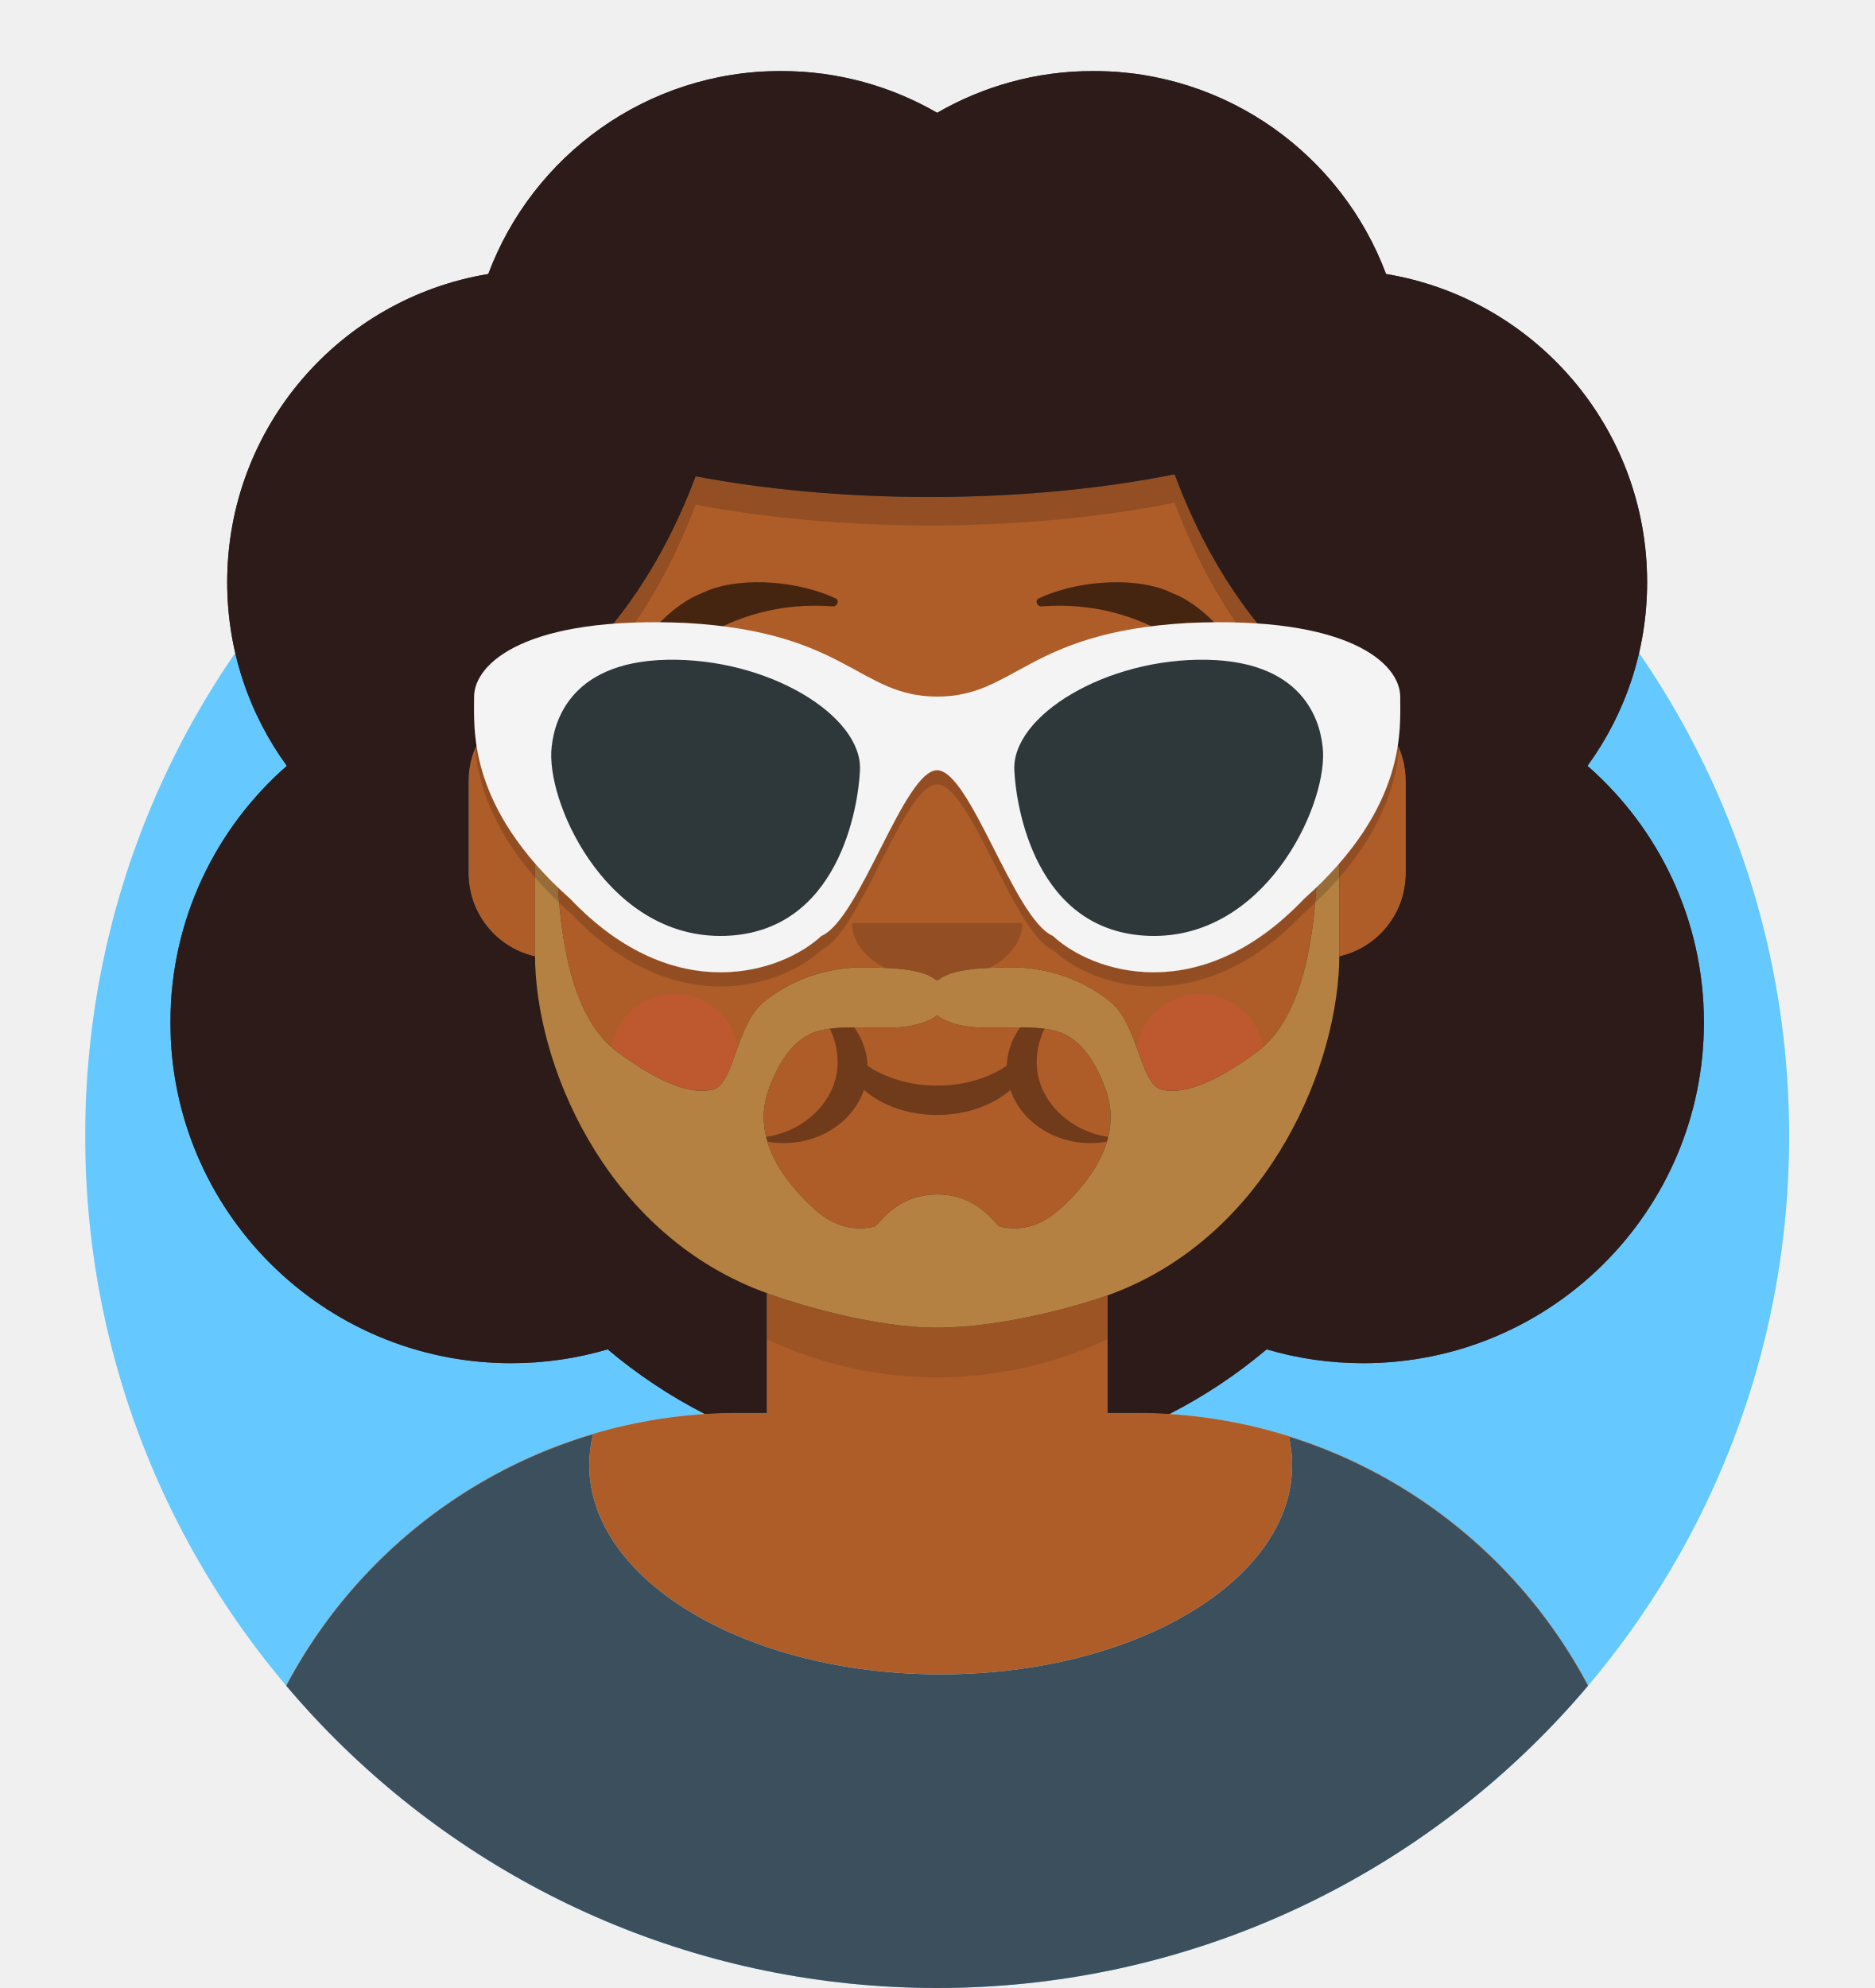
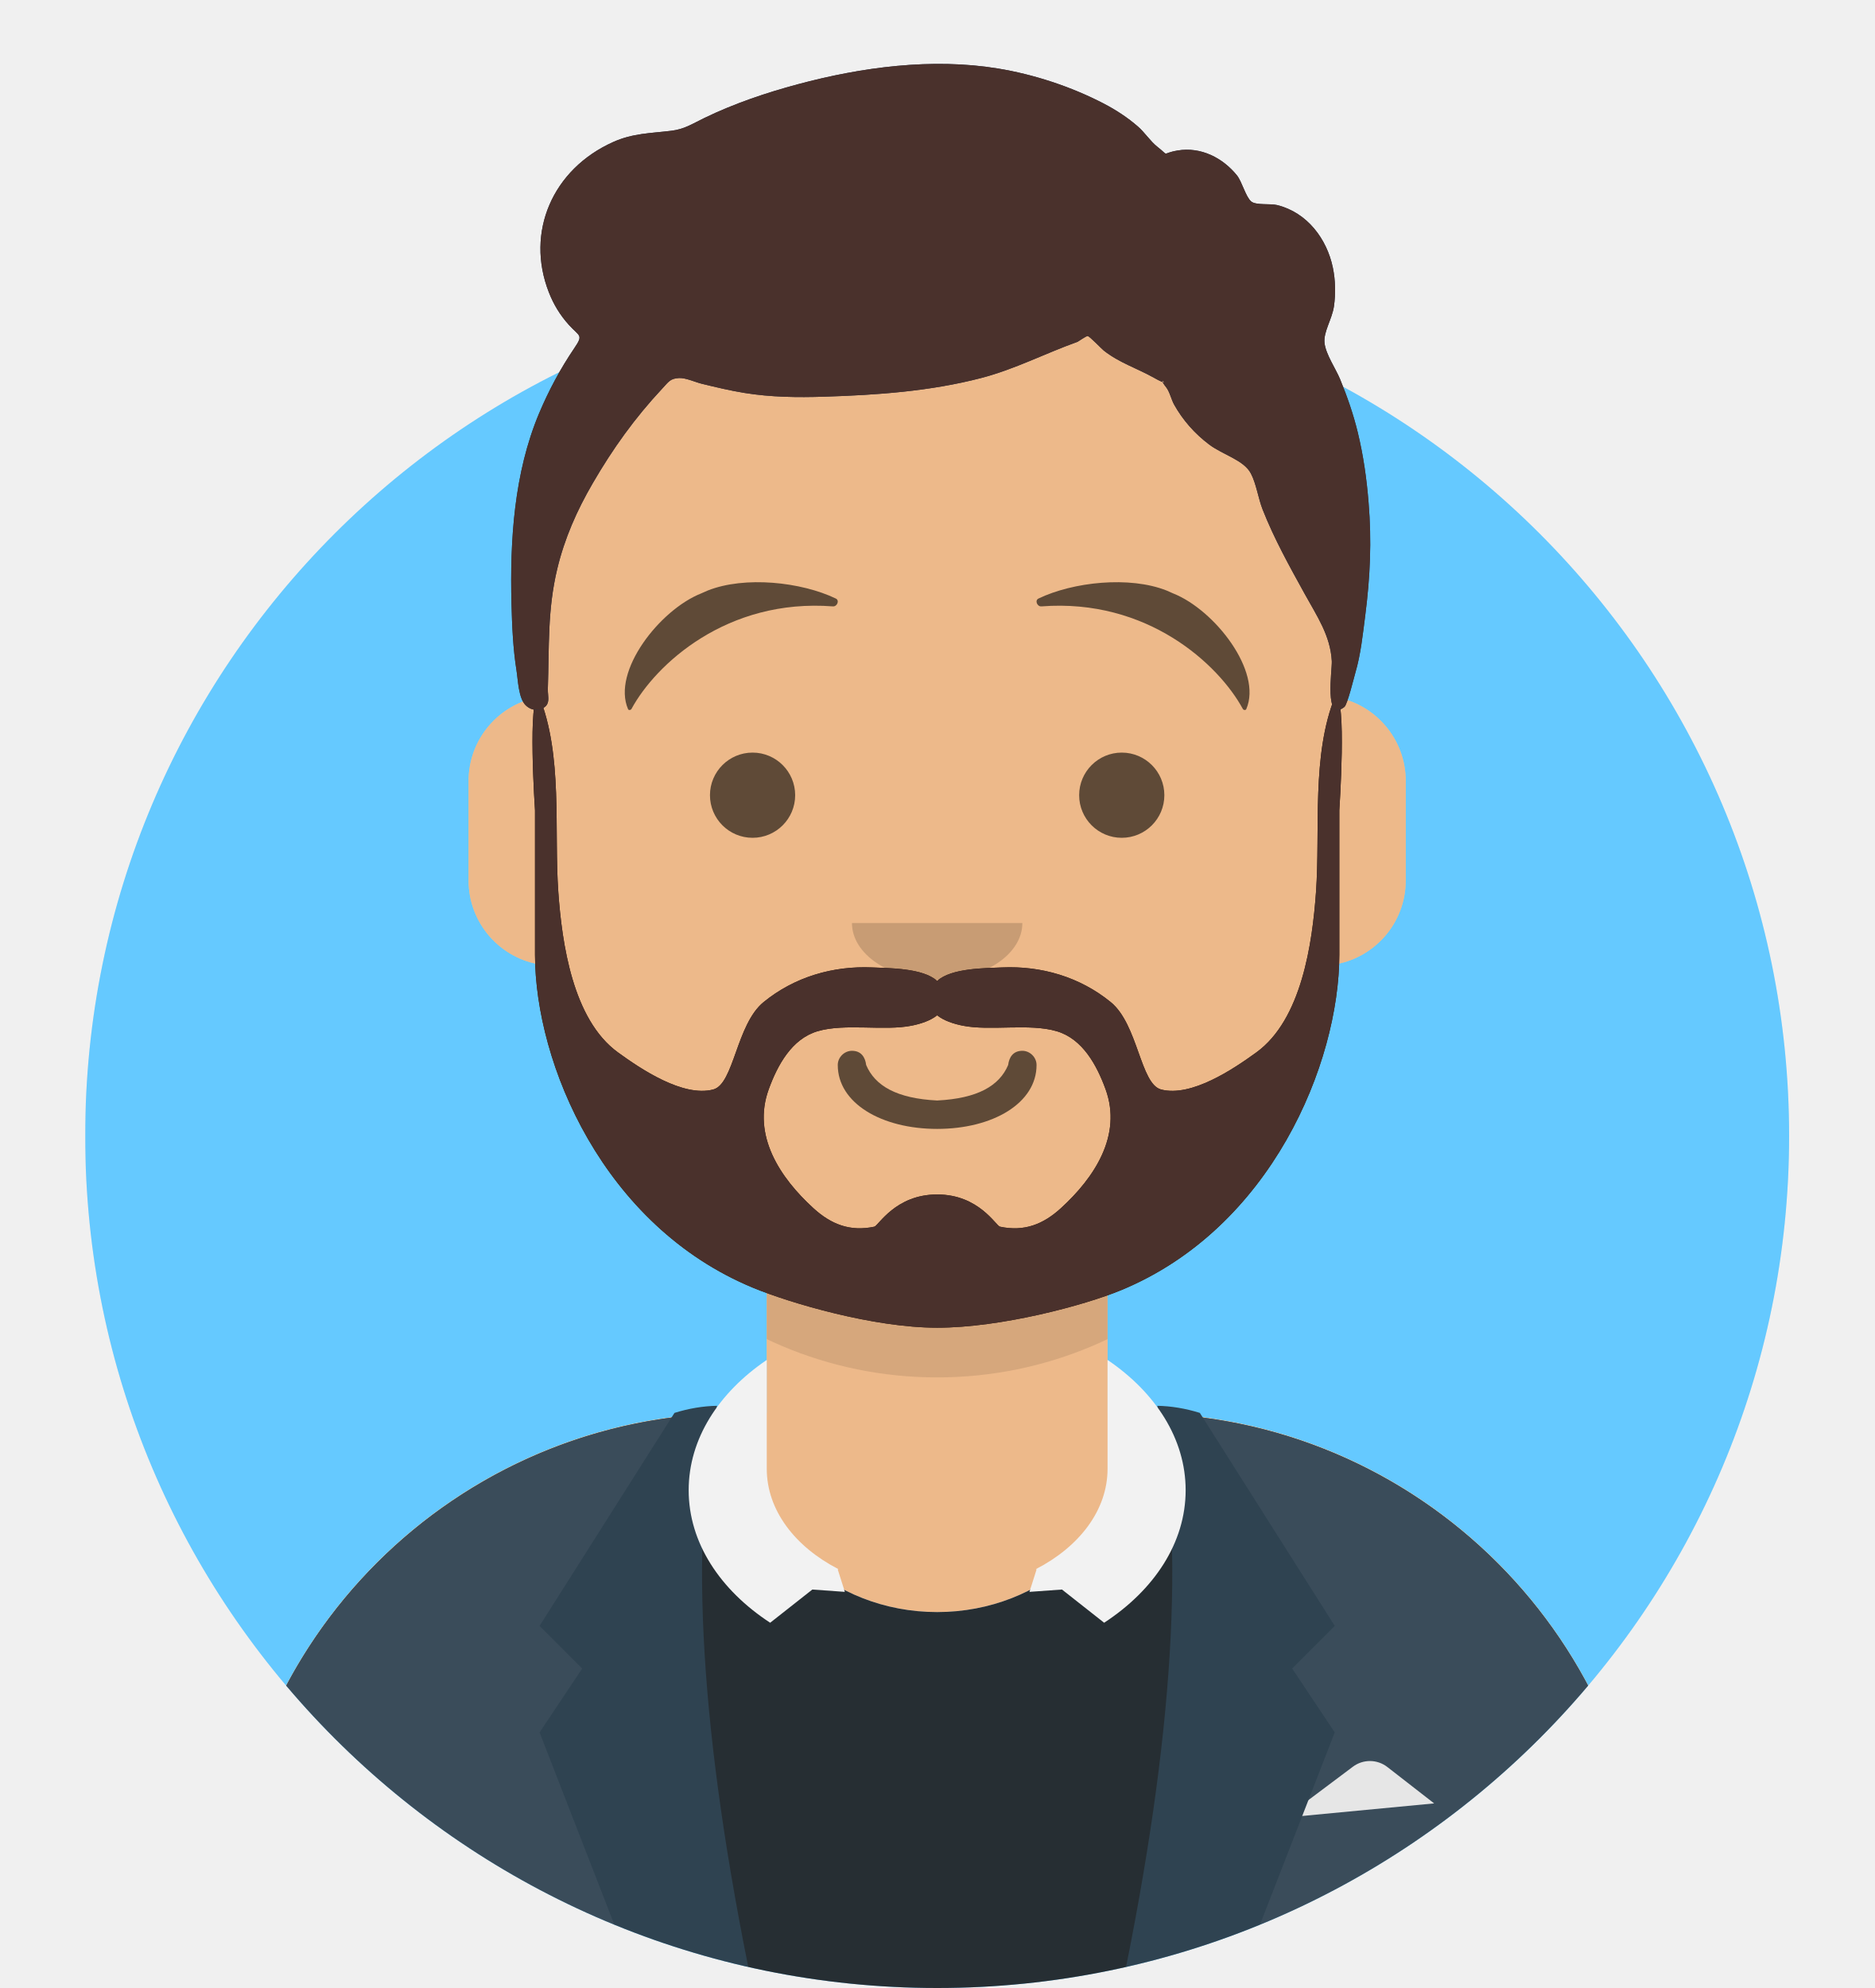
<svg xmlns="http://www.w3.org/2000/svg" xmlns:xlink="http://www.w3.org/1999/xlink" width="264px" height="280px" viewBox="0 0 264 280" version="1.1">
  <defs>
-     <circle id="path-1" cx="120" cy="120" r="120" />
-     <path d="M12,160 C12,226.274 65.726,280 132,280 C198.274,280 252,226.274 252,160 L264,160 L264,-1.42108547e-14 L-3.19744231e-14,-1.42108547e-14 L-3.19744231e-14,160 L12,160 Z" id="path-3" />
-     <path d="M124,144.611 L124,163 L128,163 L128,163 C167.765,163 200,195.235 200,235 L200,244 L0,244 L0,235 C-4.86974701e-15,195.235 32.235,163 72,163 L72,163 L76,163 L76,144.611 C58.763,136.422 46.372,119.687 44.305,99.881 C38.48,99.058 34,94.052 34,88 L34,74 C34,68.054 38.325,63.118 44,62.166 L44,56 L44,56 C44,25.072 69.072,5.68137151e-15 100,0 L100,0 L100,0 C130.928,-5.68137151e-15 156,25.072 156,56 L156,62.166 C161.675,63.118 166,68.054 166,74 L166,88 C166,94.052 161.52,99.058 155.695,99.881 C153.628,119.687 141.237,136.422 124,144.611 Z" id="path-5" />
+     <circle id="react-path-1" cx="120" cy="120" r="120" />
+     <path d="M12,160 C12,226.274 65.726,280 132,280 C198.274,280 252,226.274 252,160 L264,160 L264,-1.42108547e-14 L-3.19744231e-14,-1.42108547e-14 L-3.19744231e-14,160 L12,160 Z" id="react-path-2" />
+     <path d="M124,144.611 L124,163 L128,163 L128,163 C167.765,163 200,195.235 200,235 L200,244 L0,244 L0,235 C-4.86974701e-15,195.235 32.235,163 72,163 L72,163 L76,163 L76,144.611 C58.763,136.422 46.372,119.687 44.305,99.881 C38.48,99.058 34,94.052 34,88 L34,74 C34,68.054 38.325,63.118 44,62.166 L44,56 L44,56 C44,25.072 69.072,5.68137151e-15 100,0 L100,0 L100,0 C130.928,-5.68137151e-15 156,25.072 156,56 L156,62.166 C161.675,63.118 166,68.054 166,74 L166,88 C166,94.052 161.52,99.058 155.695,99.881 C153.628,119.687 141.237,136.422 124,144.611 Z" id="react-path-3" />
  </defs>
  <g id="Avataaar" stroke="none" stroke-width="1" fill="none" fill-rule="evenodd">
    <g transform="translate(-825, -1100)" id="Avataaar/Circle">
      <g transform="translate(825, 1100)">
        <g id="Circle" stroke-width="1" fill-rule="evenodd" transform="translate(12, 40)">
-           <mask id="mask-2" fill="white">
-             <use xlink:href="#path-1" />
+           <mask id="react-mask-4" fill="white">
+             <use xlink:href="#react-path-1" />
          </mask>
-           <use id="Circle-Background" fill="#E6E6E6" xlink:href="#path-1" />
-           <g id="Color/Palette/Blue-01" mask="url(#mask-2)" fill="#65C9FF">
+           <use id="Circle-Background" fill="#E6E6E6" xlink:href="#react-path-1" />
+           <g id="Color/Palette/Blue-01" mask="url(#react-mask-4)" fill="#65C9FF">
            <rect id="🖍Color" x="0" y="0" width="240" height="240" />
          </g>
        </g>
-         <mask id="mask-4" fill="white">
-           <use xlink:href="#path-3" />
+         <mask id="react-mask-5" fill="white">
+           <use xlink:href="#react-path-2" />
        </mask>
        <g id="Mask" />
-         <g id="Avataaar" stroke-width="1" fill-rule="evenodd" mask="url(#mask-4)">
+         <g id="Avataaar" stroke-width="1" fill-rule="evenodd" mask="url(#react-mask-5)">
          <g id="Body" transform="translate(32, 36)">
-             <mask id="mask-6" fill="white">
-               <use xlink:href="#path-5" />
+             <mask id="react-mask-6" fill="white">
+               <use xlink:href="#react-path-3" />
            </mask>
-             <use fill="#D0C6AC" xlink:href="#path-5" />
-             <g id="Skin/👶🏽-03-Brown" mask="url(#mask-6)" fill="#AE5D29">
-               <g transform="translate(-32, 0)" id="Color">
-                 <rect x="0" y="0" width="264" height="244" />
+             <use fill="#D0C6AC" xlink:href="#react-path-3" />
+             <g id="Skin/👶🏽-03-Brown" mask="url(#react-mask-6)" fill="#EDB98A">
+               <g transform="translate(0, 0)" id="Color">
+                 <rect x="0" y="0" width="264" height="280" />
              </g>
            </g>
-             <path d="M156,79 L156,102 C156,132.928 130.928,158 100,158 C69.072,158 44,132.928 44,102 L44,79 L44,94 C44,124.928 69.072,150 100,150 C130.928,150 156,124.928 156,94 L156,79 Z" id="Neck-Shadow" fill-opacity="0.1" fill="#000000" mask="url(#mask-6)" />
+             <path d="M156,79 L156,102 C156,132.928 130.928,158 100,158 C69.072,158 44,132.928 44,102 L44,79 L44,94 C44,124.928 69.072,150 100,150 C130.928,150 156,124.928 156,94 L156,79 Z" id="Neck-Shadow" fill-opacity="0.1" fill="#000000" mask="url(#react-mask-6)" />
          </g>
-           <g id="Clothing/Shirt-Scoop-Neck" transform="translate(0, 170)">
+           <g id="Clothing/Blazer-+-Sweater" transform="translate(0, 170)">
            <defs>
-               <path d="M181.544,32.33 C210.784,41.488 232,68.792 232,101.052 L232,110 L32,110 L32,101.052 C32,68.397 53.739,40.82 83.534,32.002 C83.182,33.42 83,34.871 83,36.348 C83,52.629 105.162,65.828 132.5,65.828 C159.838,65.828 182,52.629 182,36.348 C182,34.985 181.845,33.644 181.544,32.33 Z" id="react-path-298" />
+               <path d="M105.192,29.052 L104,29.052 L104,29.052 C64.235,29.052 32,61.287 32,101.052 L32,110 L232,110 L232,101.052 C232,61.287 199.765,29.052 160,29.052 L160,29.052 L158.808,29.052 C158.935,30.035 159,31.036 159,32.052 C159,45.859 146.912,57.052 132,57.052 C117.088,57.052 105,45.859 105,32.052 C105,31.036 105.065,30.035 105.192,29.052 Z" id="react-path-421" />
            </defs>
-             <mask id="react-mask-299" fill="white">
-               <use xlink:href="#react-path-298" />
+             <mask id="react-mask-422" fill="white">
+               <use xlink:href="#react-path-421" />
            </mask>
-             <use id="Clothes" fill="#E6E6E6" fill-rule="evenodd" xlink:href="#react-path-298" />
-             <g id="Color/Palette/Gray-01" mask="url(#react-mask-299)" fill-rule="evenodd" fill="#3C4F5C">
+             <use id="Clothes" fill="#E6E6E6" fill-rule="evenodd" xlink:href="#react-path-421" />
+             <g id="Color/Palette/Black" mask="url(#react-mask-422)" fill-rule="evenodd" fill="#262E33">
              <rect id="🖍Color" x="0" y="0" width="264" height="110" />
            </g>
+             <g id="Blazer" stroke-width="1" fill-rule="evenodd" transform="translate(32, 28)">
+               <path d="M68.785,1.122 C30.512,2.804 1.24427139e-14,34.365 0,73.052 L0,82 L69.362,82 C65.961,69.92 64,55.709 64,40.5 C64,26.173 65.74,12.731 68.785,1.122 Z M131.638,82 L200,82 L200,73.052 C200,34.707 170.025,3.363 132.229,1.174 C135.265,12.771 137,26.194 137,40.5 C137,55.709 135.039,69.92 131.638,82 Z" id="Saco" fill="#3A4C5A" />
+               <path d="M149,58 L158.556,50.833 L158.556,50.833 C159.999,49.751 161.988,49.768 163.412,50.876 L170,56 L149,58 Z" id="Pocket-hanky" fill="#E6E6E6" />
+               <path d="M69,1.13686838e-13 C65,19.333 66.667,46.667 74,82 L58,82 L44,46 L50,37 L44,31 L63,1 C65.028,0.369 67.028,0.036 69,1.13686838e-13 Z" id="Wing" fill="#2F4351" />
+               <path d="M151,1.13686838e-13 C147,19.333 148.667,46.667 156,82 L140,82 L126,46 L132,37 L126,31 L145,1 C147.028,0.369 149.028,0.036 151,1.13686838e-13 Z" id="Wing" fill="#2F4351" transform="translate(141, 41) scale(-1, 1) translate(-141, -41) " />
+             </g>
+             <path d="M156,21.539 C162.772,26.136 167,32.656 167,39.888 C167,47.289 162.572,53.945 155.52,58.556 L149.579,53.876 L145,54.208 L146,51.057 L145.922,50.996 C152.022,47.853 156,42.7 156,36.877 L156,21.539 Z M108,21.539 C101.228,26.136 97,32.656 97,39.888 C97,47.289 101.428,53.945 108.48,58.556 L114.421,53.876 L119,54.208 L118,51.057 L118.078,50.996 C111.978,47.853 108,42.7 108,36.877 L108,21.539 Z" id="Collar" fill="#F2F2F2" fill-rule="evenodd" />
          </g>
          <g id="Face" transform="translate(76, 82)" fill="#000000">
-             <g id="Mouth/Eating" transform="translate(2, 52)">
-               <g id="Om-Nom-Nom" opacity="0.6" stroke-width="1" transform="translate(28, 6)" fill-opacity="0.6" fill="#000000">
-                 <path d="M16.191,10.106 C16.018,4.996 11.792,0.797 6.294,0 C9.66,1.959 11.98,5.495 11.98,9.677 C11.98,15.345 6.507,20.245 0.177,20.245 C0.118,20.245 0.059,20.245 0,20.244 L8.8963743e-11,20.244 C1.358,20.732 2.84,21 4.392,21 C9.714,21 14.213,17.847 15.686,13.514 C18.161,15.67 21.863,17.039 26,17.039 C30.137,17.039 33.839,15.67 36.314,13.514 C37.787,17.847 42.286,21 47.608,21 C49.16,21 50.642,20.732 52,20.244 L52,20.244 C51.941,20.245 51.882,20.245 51.823,20.245 C45.493,20.245 40.02,15.345 40.02,9.677 C40.02,5.495 42.34,1.959 45.706,0 C40.208,0.797 35.982,4.996 35.809,10.106 C33.245,11.842 29.795,12.906 26,12.906 C22.205,12.906 18.755,11.842 16.191,10.106 Z" id="Delicious" />
-               </g>
-               <circle id="Redish" fill-opacity="0.2" fill="#FF4646" cx="17" cy="15" r="9" />
-               <circle id="Redish" fill-opacity="0.2" fill="#FF4646" cx="91" cy="15" r="9" />
+             <g id="Mouth/Twinkle" transform="translate(2, 52)" fill-opacity="0.6" fill-rule="nonzero" fill="#000000">
+               <path d="M40,16 C40,21.372 46.158,25 54,25 C61.842,25 68,21.372 68,16 C68,14.895 67.05,14 66,14 C64.707,14 64.13,14.905 64,16 C62.758,18.938 59.683,20.716 54,21 C48.317,20.716 45.242,18.938 44,16 C43.87,14.905 43.293,14 42,14 C40.95,14 40,14.895 40,16 Z" id="Mouth" />
            </g>
            <g id="Nose/Default" transform="translate(28, 40)" fill-opacity="0.16">
              <path d="M16,8 C16,12.418 21.373,16 28,16 L28,16 C34.627,16 40,12.418 40,8" id="Nose" />
            </g>
-             <g id="Eyes/Surprised-😳" transform="translate(0, 8)">
-               <circle id="The-White-Stuff" fill="#FFFFFF" cx="30" cy="22" r="14" />
-               <circle id="Eye-Ball" fill="#FFFFFF" cx="82" cy="22" r="14" />
-               <circle id="Eye" fill-opacity="0.7" fill="#000000" cx="30" cy="22" r="6" />
-               <circle id="Eye" fill-opacity="0.7" fill="#000000" cx="82" cy="22" r="6" />
+             <g id="Eyes/Default-😀" transform="translate(0, 8)" fill-opacity="0.6">
+               <circle id="Eye" cx="30" cy="22" r="6" />
+               <circle id="Eye" cx="82" cy="22" r="6" />
            </g>
            <g id="Eyebrow/Natural/Raised-Excited-Natural" fill-opacity="0.6">
              <path d="M22.766,1.578 L23.677,1.176 C28.919,-0.905 36.865,-0.033 41.723,2.299 C42.29,2.571 41.902,3.452 41.321,3.407 C26.402,2.256 16.358,11.553 12.946,17.847 C12.845,18.034 12.539,18.055 12.464,17.881 C10.156,12.562 16.913,3.896 22.766,1.578 Z" id="Eye-Browse-Reddit" />
              <path d="M80.766,1.578 L81.677,1.176 C86.919,-0.905 94.865,-0.033 99.723,2.299 C100.29,2.571 99.902,3.452 99.321,3.407 C84.402,2.256 74.358,11.553 70.946,17.847 C70.845,18.034 70.539,18.055 70.464,17.881 C68.156,12.562 74.913,3.896 80.766,1.578 Z" id="Eye-Browse-Reddit" transform="translate(85, 9) scale(-1, 1) translate(-85, -9) " />
            </g>
          </g>
          <g id="Top" stroke-width="1" fill-rule="evenodd">
            <defs>
-               <rect id="react-path-302" x="0" y="0" width="264" height="280" />
-               <path d="M48.725,89.219 C44.742,91.171 42,95.265 42,100 L42,113 C42,119.019 46.431,124.002 52.209,124.867 C53.952,145.115 66.469,162.283 84,170.611 L84,189 L80,189 L80,189 C78.414,189 76.839,189.051 75.279,189.152 C70.362,186.64 65.772,183.578 61.59,180.049 C57.281,181.319 52.72,182 48,182 C21.49,182 0,160.51 0,134 C0,119.591 6.349,106.665 16.402,97.866 C11.118,90.606 8,81.667 8,72 C8,50.161 23.911,32.038 44.774,28.591 C51.019,11.89 67.121,0 86,0 C94.014,0 101.528,2.143 108,5.886 C114.472,2.143 121.986,0 130,0 C148.879,0 164.981,11.89 171.226,28.591 C192.089,32.038 208,50.161 208,72 C208,81.667 204.882,90.606 199.598,97.866 C209.651,106.665 216,119.591 216,134 C216,160.51 194.51,182 168,182 C163.28,182 158.719,181.319 154.41,180.049 C150.228,183.578 145.638,186.64 140.721,189.152 C139.161,189.051 137.586,189 136,189 L136,189 L132,189 L132,170.611 C149.531,162.283 162.048,145.115 163.791,124.867 C169.569,124.002 174,119.019 174,113 L174,100 C174,95.778 171.82,92.066 168.524,89.927 C167.451,89.534 166.37,89.042 165.289,88.456 C164.869,88.337 164.438,88.239 164,88.166 L164,87.713 C155.319,82.41 146.765,71.175 141.45,56.799 C131.312,58.835 119.547,60 107,60 C95.039,60 83.788,58.941 73.981,57.079 C68.755,71.064 60.464,82.043 52,87.423 L52,88.166 C50.978,88.337 49.999,88.638 49.082,89.051 C48.963,89.108 48.844,89.164 48.725,89.219 Z" id="react-path-303" />
+               <rect id="react-path-1461" x="0" y="0" width="264" height="280" />
+               <path d="M94.252,52.022 C94.375,51.968 94.07,51.947 93.336,51.96 C94.228,51.958 94.533,51.979 94.252,52.022 M86.117,36.302 C86.115,36.282 86.134,36.453 86.117,36.302 M193.765,70.766 C193.501,67.449 193.033,64.152 192.247,60.911 C191.622,58.335 190.769,55.878 189.76,53.42 C189.151,51.935 187.728,49.896 187.56,48.294 C187.395,46.717 188.627,44.969 188.889,43.132 C189.144,41.345 189.101,39.465 188.734,37.694 C187.901,33.671 185.14,29.93 180.877,28.881 C179.925,28.647 177.913,28.936 177.241,28.382 C176.47,27.746 175.933,25.581 175.235,24.712 C173.244,22.236 170.14,20.642 166.866,21.198 C164.455,21.607 165.839,22.105 164.032,20.686 C163.027,19.898 162.276,18.693 161.3,17.839 C159.833,16.556 158.15,15.458 156.408,14.557 C151.851,12.199 146.654,10.485 141.564,9.649 C132.279,8.125 122.369,9.454 113.369,11.869 C108.89,13.07 104.382,14.595 100.222,16.612 C98.439,17.476 97.409,18.194 95.549,18.42 C92.621,18.777 90.14,18.759 87.366,20.001 C78.83,23.823 74.985,32.69 78.307,41.175 C78.975,42.882 79.88,44.38 81.127,45.759 C82.647,47.439 83.198,47.109 81.888,49.041 C79.929,51.931 78.278,55.013 76.933,58.213 C73.404,66.615 72.814,76.077 73.044,85.037 C73.124,88.174 73.259,91.35 73.753,94.456 C73.967,95.801 74.027,98.329 75.035,99.327 C75.547,99.833 76.276,100.115 77.004,99.914 C78.713,99.44 78.125,98.179 78.165,97.008 C78.365,91.124 78.095,85.919 79.494,80.106 C80.528,75.812 82.25,71.911 84.483,68.071 C87.321,63.187 90.386,58.898 94.29,54.716 C95.207,53.732 95.408,53.315 96.639,53.244 C97.571,53.19 98.934,53.828 99.84,54.049 C101.838,54.536 103.839,55.017 105.873,55.345 C109.613,55.948 113.317,55.989 117.09,55.87 C124.516,55.638 131.975,55.117 139.175,53.247 C143.957,52.005 148.197,49.776 152.777,48.142 C152.859,48.113 154.007,47.295 154.208,47.328 C154.489,47.375 156.185,49.154 156.471,49.378 C158.697,51.124 161.138,51.857 163.541,53.208 C166.505,54.875 163.635,52.49 165.269,54.567 C165.746,55.172 165.99,56.293 166.372,56.978 C167.588,59.161 169.28,61.08 171.303,62.602 C173.258,64.073 176.196,64.783 177.193,66.697 C177.962,68.174 178.221,70.181 178.841,71.758 C180.469,75.893 182.618,79.749 184.767,83.644 C186.499,86.783 188.392,89.525 188.585,93.112 C188.652,94.36 187.464,101.849 190.358,99.572 C190.787,99.234 191.711,95.416 191.901,94.768 C192.673,92.135 192.947,89.387 193.296,86.682 C193.99,81.302 194.219,76.184 193.765,70.766" id="react-path-1460" />
+               <filter x="-0.8%" y="-2.0%" width="101.5%" height="108.0%" filterUnits="objectBoundingBox" id="react-filter-1457">
+                 <feOffset dx="0" dy="2" in="SourceAlpha" result="shadowOffsetOuter1" />
+                 <feColorMatrix values="0 0 0 0 0   0 0 0 0 0   0 0 0 0 0  0 0 0 0.16 0" type="matrix" in="shadowOffsetOuter1" result="shadowMatrixOuter1" />
+                 <feMerge>
+                   <feMergeNode in="shadowMatrixOuter1" />
+                   <feMergeNode in="SourceGraphic" />
+                 </feMerge>
+               </filter>
            </defs>
-             <mask id="react-mask-300" fill="white">
-               <use xlink:href="#react-path-302" />
+             <mask id="react-mask-1459" fill="white">
+               <use xlink:href="#react-path-1461" />
            </mask>
            <g id="Mask" />
-             <g id="Top/Long-Hair/Curly" mask="url(#react-mask-300)">
+             <g id="Top/Short-Hair/Short-Curly" mask="url(#react-mask-1459)">
              <g transform="translate(-1, 0)">
-                 <path d="M105.985,27.764 C114.013,26.627 122.796,26 132,26 C142.358,26 152.183,26.794 160.999,28.216 C183.452,38.75 199,61.559 199,88 L199,105.044 C187.462,104.673 173.831,90.764 166.45,70.799 C156.312,72.835 144.547,74 132,74 C120.039,74 108.788,72.941 98.981,71.079 C91.676,90.627 78.383,104.302 67,105.022 L67,88 L67,88 C67,61.175 83.004,38.087 105.985,27.764 Z" id="Shadow" fill-opacity="0.16" fill="#000000" fill-rule="evenodd" />
-                 <g id="Hair" stroke-width="1" fill="none" fill-rule="evenodd" transform="translate(25, 10)">
-                   <mask id="react-mask-301" fill="white">
-                     <use xlink:href="#react-path-303" />
-                   </mask>
-                   <use id="Curly!" fill="#314756" xlink:href="#react-path-303" />
-                   <g id="Skin/👶🏽-03-Brown" mask="url(#react-mask-301)" fill="#2C1B18">
-                     <g transform="translate(0, 0) " id="Color">
-                       <rect x="0" y="0" width="264" height="280" />
-                     </g>
-                   </g>
-                 </g>
                <g id="Facial-Hair/Beard-Light" transform="translate(49, 72)">
                  <defs>
-                     <path d="M101.428,98.169 C98.915,100.463 96.237,101.494 92.853,100.773 C92.271,100.649 89.896,96.235 84,96.235 C78.103,96.235 75.729,100.649 75.147,100.773 C71.762,101.494 69.085,100.463 66.571,98.169 C61.846,93.856 57.917,87.908 60.278,81.419 C61.508,78.037 63.51,74.324 67.151,73.246 C71.038,72.096 76.497,73.244 80.415,72.458 C81.684,72.204 83.071,71.751 84,71 C84.929,71.751 86.316,72.204 87.585,72.458 C91.503,73.244 96.961,72.096 100.849,73.246 C104.49,74.324 106.491,78.037 107.722,81.419 C110.083,87.908 106.154,93.856 101.428,98.169 M140.081,26 C136.671,34.4 137.988,44.858 137.357,53.676 C136.844,60.843 135.337,71.586 128.973,76.215 C125.718,78.582 119.794,82.56 115.542,81.45 C112.615,80.686 112.302,72.29 108.455,69.147 C104.092,65.582 98.643,64.016 93.149,64.258 C90.779,64.362 85.984,64.337 84,66.16 C82.016,64.337 77.222,64.362 74.851,64.258 C69.357,64.016 63.908,65.582 59.545,69.147 C55.698,72.29 55.386,80.686 52.458,81.45 C48.206,82.56 42.282,78.582 39.027,76.215 C32.662,71.586 31.156,60.843 30.643,53.676 C30.012,44.858 31.329,34.4 27.919,26 C26.26,26 27.354,42.129 27.354,42.129 L27.354,62.485 C27.386,77.773 36.935,100.655 58.108,109.393 C63.286,111.53 75.015,115 84,115 C92.985,115 104.714,111.86 109.892,109.723 C131.065,100.986 140.614,77.773 140.646,62.485 L140.646,42.129 C140.646,42.129 141.74,26 140.081,26" id="react-path-305" />
+                     <path d="M101.428,98.169 C98.915,100.463 96.237,101.494 92.853,100.773 C92.271,100.649 89.896,96.235 84,96.235 C78.103,96.235 75.729,100.649 75.147,100.773 C71.762,101.494 69.085,100.463 66.571,98.169 C61.846,93.856 57.917,87.908 60.278,81.419 C61.508,78.037 63.51,74.324 67.151,73.246 C71.038,72.096 76.497,73.244 80.415,72.458 C81.684,72.204 83.071,71.751 84,71 C84.929,71.751 86.316,72.204 87.585,72.458 C91.503,73.244 96.961,72.096 100.849,73.246 C104.49,74.324 106.491,78.037 107.722,81.419 C110.083,87.908 106.154,93.856 101.428,98.169 M140.081,26 C136.671,34.4 137.988,44.858 137.357,53.676 C136.844,60.843 135.337,71.586 128.973,76.215 C125.718,78.582 119.794,82.56 115.542,81.45 C112.615,80.686 112.302,72.29 108.455,69.147 C104.092,65.582 98.643,64.016 93.149,64.258 C90.779,64.362 85.984,64.337 84,66.16 C82.016,64.337 77.222,64.362 74.851,64.258 C69.357,64.016 63.908,65.582 59.545,69.147 C55.698,72.29 55.386,80.686 52.458,81.45 C48.206,82.56 42.282,78.582 39.027,76.215 C32.662,71.586 31.156,60.843 30.643,53.676 C30.012,44.858 31.329,34.4 27.919,26 C26.26,26 27.354,42.129 27.354,42.129 L27.354,62.485 C27.386,77.773 36.935,100.655 58.108,109.393 C63.286,111.53 75.015,115 84,115 C92.985,115 104.714,111.86 109.892,109.723 C131.065,100.986 140.614,77.773 140.646,62.485 L140.646,42.129 C140.646,42.129 141.74,26 140.081,26" id="react-path-1463" />
                  </defs>
-                   <mask id="react-mask-304" fill="white">
-                     <use xlink:href="#react-path-305" />
+                   <mask id="react-mask-1462" fill="white">
+                     <use xlink:href="#react-path-1463" />
                  </mask>
-                   <use id="Lite-Beard" fill="#331B0C" fill-rule="evenodd" xlink:href="#react-path-305" />
-                   <g id="Color/Hair/Brown" mask="url(#react-mask-304)" fill="#B58143">
+                   <use id="Lite-Beard" fill="#331B0C" fill-rule="evenodd" xlink:href="#react-path-1463" />
+                   <g id="Color/Hair/Brown" mask="url(#react-mask-1462)" fill="#4A312C">
                    <g transform="translate(-32, 0)" id="Color">
                      <rect x="0" y="0" width="264" height="244" />
                    </g>
                  </g>
                </g>
-                 <g id="Top/_Resources/Kurt" fill="none" transform="translate(62, 85)" stroke-width="1">
-                   <defs>
-                     <filter x="-0.8%" y="-2.0%" width="101.5%" height="108.0%" filterUnits="objectBoundingBox" id="react-filter-306">
-                       <feOffset dx="0" dy="2" in="SourceAlpha" result="shadowOffsetOuter1" />
-                       <feColorMatrix values="0 0 0 0 0   0 0 0 0 0   0 0 0 0 0  0 0 0 0.16 0" type="matrix" in="shadowOffsetOuter1" result="shadowMatrixOuter1" />
-                       <feMerge>
-                         <feMergeNode in="shadowMatrixOuter1" />
-                         <feMergeNode in="SourceGraphic" />
-                       </feMerge>
-                     </filter>
-                   </defs>
-                   <g id="Kurts" filter="url(#react-filter-306)" transform="translate(5, 2)">
-                     <path d="M66,11.111 C54.963,11.111 53.371,2.027 30.671,0.741 C7.986,-0.283 0.815,6.449 0.776,11.111 C0.813,15.404 -0.352,26.561 14.365,39.63 C29.137,55.142 44.27,49.882 49.694,44.815 C55.135,42.473 61.34,21.46 66,21.481 C70.66,21.503 76.865,42.473 82.306,44.815 C87.73,49.882 102.863,55.142 117.635,39.63 C132.352,26.561 131.187,15.404 131.224,11.111 C131.185,6.449 124.014,-0.283 101.329,0.741 C78.629,2.027 77.037,11.111 66,11.111 Z" id="It!" fill="#F4F4F4" fill-rule="nonzero" />
-                     <path d="M55.129,21.481 C55.51,13.823 42.216,5.642 27.953,5.926 C13.697,6.225 11.842,15.379 11.647,18.889 C11.298,27.022 20.014,45.304 36.106,44.815 C52.197,44.306 54.909,26.534 55.129,21.481 Z" id="Did" fill="#2F383B" fill-rule="nonzero" />
-                     <path d="M120.353,21.481 C120.734,13.823 107.439,5.642 93.176,5.926 C78.921,6.225 77.065,15.379 76.871,18.889 C76.522,27.022 85.238,45.304 101.329,44.815 C117.421,44.306 120.133,26.534 120.353,21.481 Z" id="Courtney" fill="#2F383B" fill-rule="nonzero" transform="translate(98.61177, 25.37037) scale(-1, 1) translate(-98.61177, -25.37037) " />
+                 <mask id="react-mask-1458" fill="white">
+                   <use xlink:href="#react-path-1460" />
+                 </mask>
+                 <use id="Short-Hair" stroke="none" fill="#28354B" fill-rule="evenodd" xlink:href="#react-path-1460" />
+                 <g id="Skin/👶🏽-03-Brown" mask="url(#react-mask-1458)" fill="#4A312C">
+                   <g transform="translate(0, 0) " id="Color">
+                     <rect x="0" y="0" width="264" height="280" />
                  </g>
                </g>
              </g>
            </g>
          </g>
        </g>
      </g>
    </g>
  </g>
</svg>
